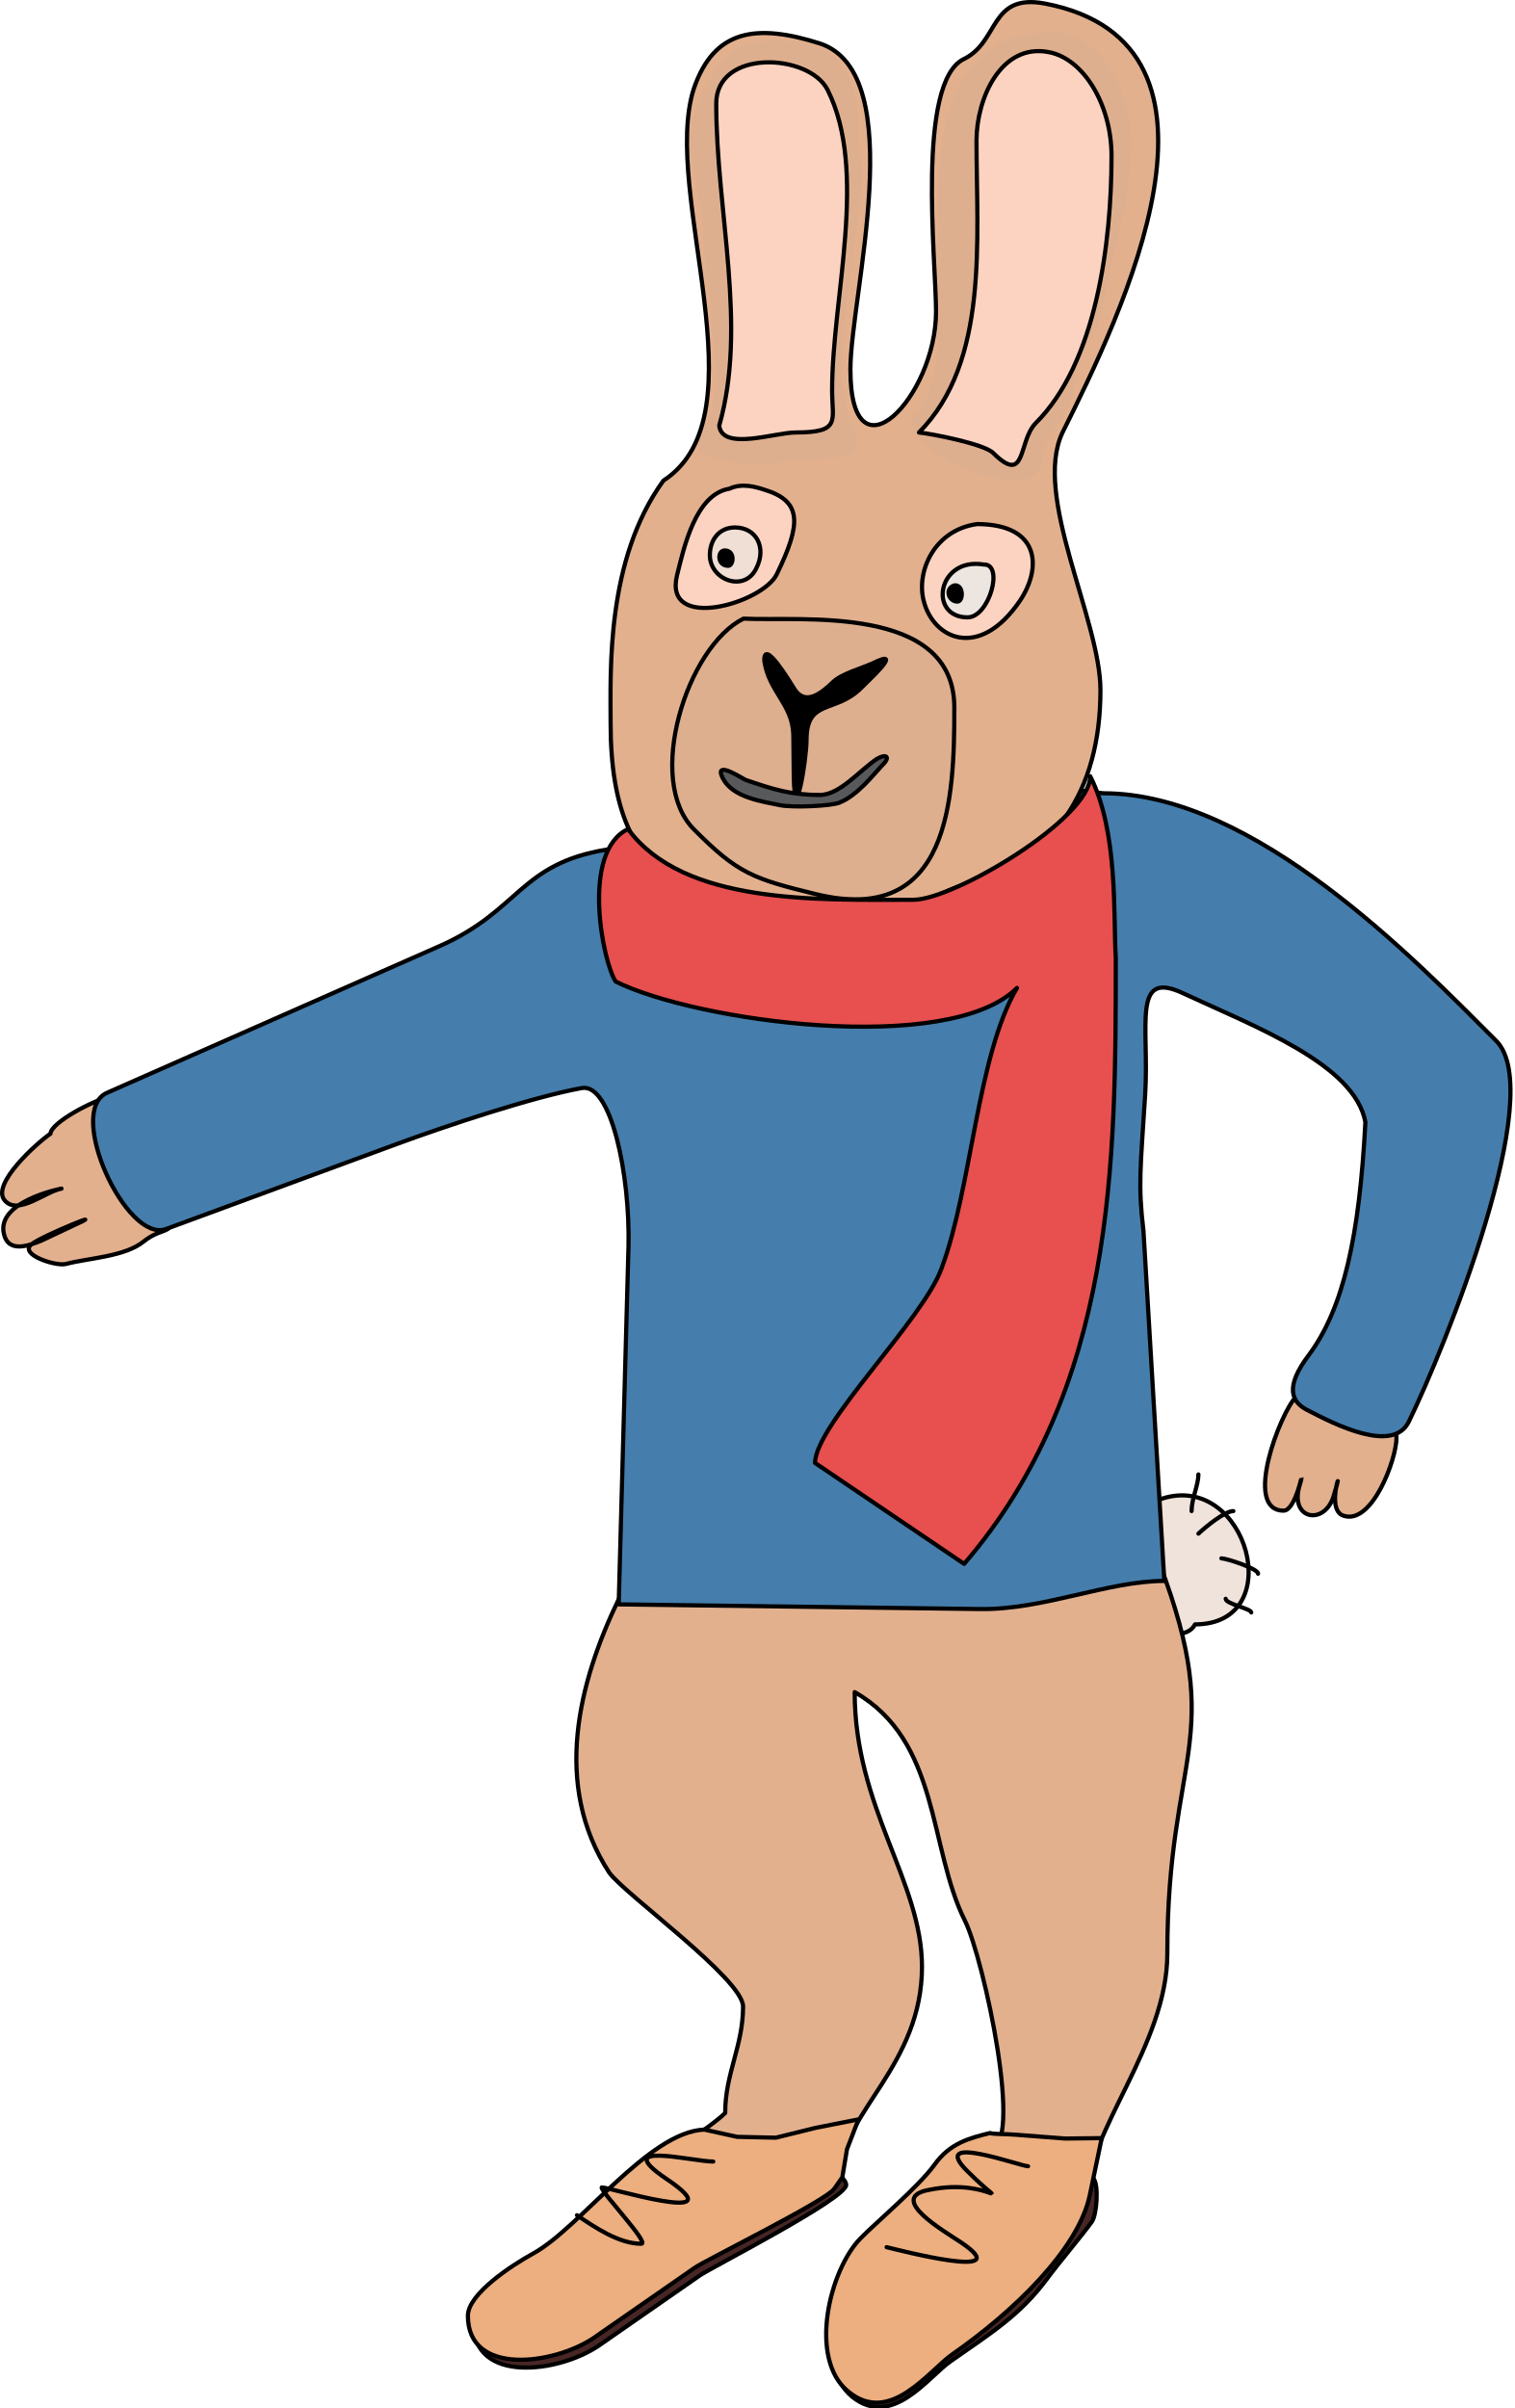
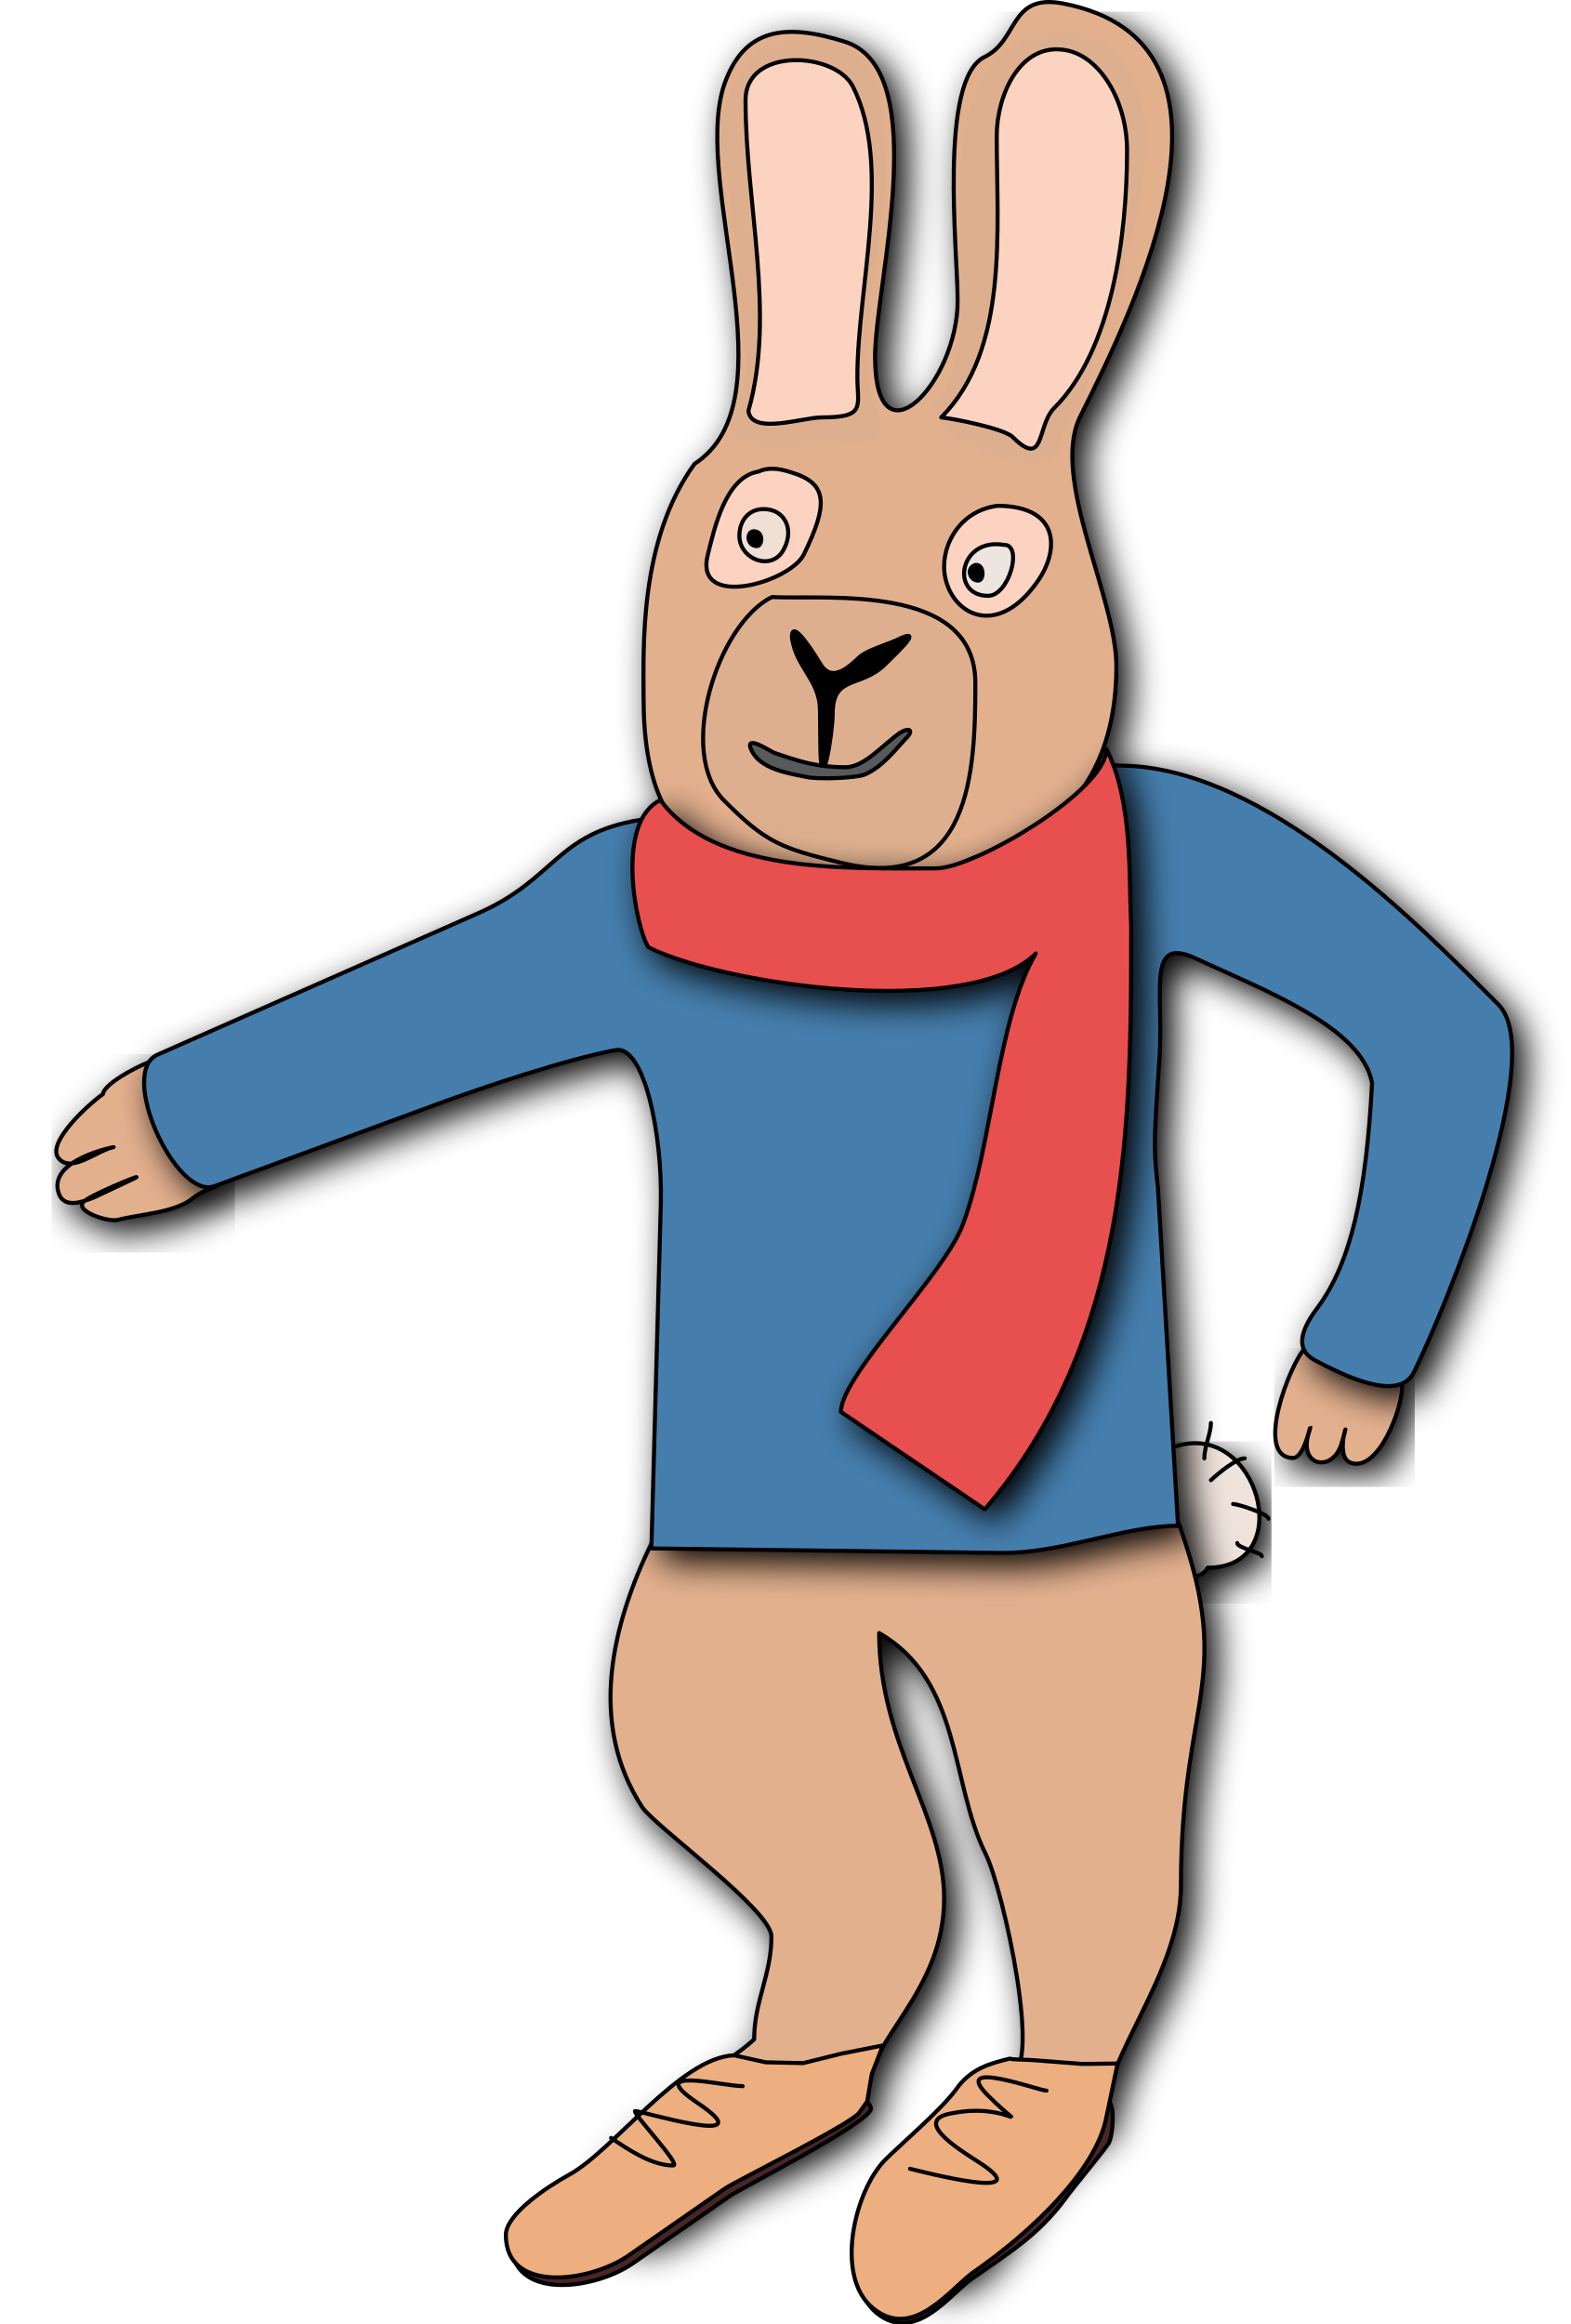
- <svg xmlns="http://www.w3.org/2000/svg" version="1.1" x="0px" y="0px" width="256px" height="407px" viewBox="0 0 256 407" overflow="visible" enable-background="new 0 0 256 407" xml:space="preserve">
+ <svg xmlns="http://www.w3.org/2000/svg" version="1.1" x="0px" y="0px" width="275px" height="407px" viewBox="0 0 256 407" overflow="visible" enable-background="new 0 0 256 407" xml:space="preserve">
  <defs>
- </defs>
-   <path fill="#EFE3DB" stroke="#000000" stroke-width="0.709" stroke-linecap="round" stroke-linejoin="round" stroke-miterlimit="10" d="  M201.996,274.553c15.912,0,8.855-25.92-5.616-21.24c-6.12,2.305-7.776,11.017-5.399,16.776  C193.572,276.354,200.412,277.648,201.996,274.553z" />
-   <path fill="#E3B08E" stroke="#000000" stroke-width="0.709" stroke-linecap="round" stroke-linejoin="round" stroke-miterlimit="10" d="  M183.636,371.682c0-11.377,13.68-25.992,13.68-41.473c0-33.984,10.08-35.928-1.297-65.88l-91.439,5.976  c-6.696,13.896-11.304,31.32-1.584,46.225c2.592,3.6,22.608,18,22.608,22.607c0,6.696-3.024,11.305-3.024,18  c-5.616,5.545-36.072,21.456-27.792,31.465c7.488,9,17.208-2.881,23.976-6.192c6.48-3.168,24.335-10.08,23.616-15.912  c0-9.288,13.464-17.567,13.464-34.056c0-14.473-11.376-26.856-11.376-46.44c14.472,8.28,12.456,26.28,18.648,38.664  c3.096,6.192,10.224,38.735,4.032,38.735c-4.32,13.033-36.937,25.201-16.272,35.209c8.64,4.176,15.12-7.992,17.424-12.528  C170.171,382.409,181.116,371.393,183.636,371.682z" />
-   <path fill="#E3B08E" stroke="#000000" stroke-width="0.709" stroke-linecap="round" stroke-linejoin="round" stroke-miterlimit="10" d="  M18.396,185.417c-2.448,0.504-9.72,4.248-9.864,6.192c-2.304,1.584-10.008,8.496-7.776,11.232c2.232,2.736,6.84-1.44,9.648-1.944  c0.216-0.072-11.808,2.232-9.576,8.208c1.008,2.664,4.392,1.295,6.192,0.576l5.04-2.377c7.416-3.384-4.896,1.512-6.768,3.024  c-2.088,1.728,4.176,3.744,5.832,3.312c3.816-1.008,10.008-1.224,13.176-3.815c3.312-2.664,5.544-0.937,4.032-4.896l-6.048-15.049  C21.492,188.009,20.844,185.489,18.396,185.417z" />
-   <path fill="#E3B08E" stroke="#000000" stroke-width="0.709" stroke-linecap="round" stroke-linejoin="round" stroke-miterlimit="10" d="  M219.06,236.105c-2.593,2.592-9.072,19.224-2.088,19.224c2.088,0,3.312-7.2,2.951-5.112l-0.359,1.225  c-1.369,5.472,4.319,6.336,5.832,1.512c2.231-7.057-1.656,2.232,1.728,3.24c4.823,1.584,8.928-9.576,8.928-13.176  C236.052,238.337,223.523,235.961,219.06,236.105z" />
-   <path fill="#457EAD" stroke="#000000" stroke-width="0.709" stroke-linecap="round" stroke-linejoin="round" stroke-miterlimit="10" d="  M186.515,134.081c25.561,0,52.776,28.224,66.385,41.832c8.783,8.784-8.713,51.983-14.76,64.368  c-2.664,5.472-12.457,0.504-17.281-2.016c-2.592-1.369-3.672-3.889,0.361-9.217c5.903-7.92,8.567-20.16,9.575-39.384  c-1.8-9.792-18.647-16.128-30.888-21.816c-8.641-4.032-5.616,5.544-6.336,17.136c-0.793,12.6-1.225,15.264-0.288,23.041  l3.528,59.184c-9.576,0-20.377,4.896-31.104,4.752l-61.128-0.792l1.656-60.479c0.288-12.168-2.952-27.721-7.92-26.784  c-8.28,1.512-22.968,6.408-31.176,9.432l-39.096,14.399c-6.696,2.449-16.992-19.943-9.936-23.039l56.304-24.84  c13.464-5.976,13.464-13.896,28.224-16.272l50.184-1.8l28.728-8.28L186.515,134.081z" />
-   <path fill="#E3B08E" stroke="#000000" stroke-width="0.709" stroke-linecap="round" stroke-linejoin="round" stroke-miterlimit="10" d="  M112.14,81.233c17.064-11.088-0.432-48.672,5.112-66.168c3.456-10.224,10.728-11.088,21.385-7.704  c15.336,5.184,5.111,42.696,5.111,55.08c0,19.656,14.473,4.68,14.473-9.792c0-8.568-3.385-38.88,4.752-42.696  c5.975-2.952,4.248-11.088,13.607-9.36c35.424,6.768,12.816,52.92,3.023,72.504c-5.111,10.728,6.408,31.608,6.408,43.56  c0,17.208-7.92,28.872-23.328,32.976c-1.8,0.432-6.191,2.808-8.207,3.096c-5.473,0.72-8.424-0.144-13.393-0.072  c-21.888,0.432-37.872-0.72-37.872-30.456C103.21,113.273,102.418,94.625,112.14,81.233z" />
+     <filter id="dropshadow" height="130%">
+       <feGaussianBlur in="SourceAlpha" stdDeviation="3" />
+       <feOffset dx="2" dy="2" result="offsetblur" />
+       <feMerge>
+         <feMergeNode />
+         <feMergeNode in="SourceGraphic" />
+       </feMerge>
+     </filter>
+   </defs>
+   <path fill="#EFE3DB" stroke="#000000" stroke-width="0.709" stroke-linecap="round" stroke-linejoin="round" stroke-miterlimit="10" d="  M201.996,274.553c15.912,0,8.855-25.92-5.616-21.24c-6.12,2.305-7.776,11.017-5.399,16.776  C193.572,276.354,200.412,277.648,201.996,274.553z" style="filter:url(#dropshadow)" />
+   <path fill="#E3B08E" stroke="#000000" stroke-width="0.709" stroke-linecap="round" stroke-linejoin="round" stroke-miterlimit="10" d="  M183.636,371.682c0-11.377,13.68-25.992,13.68-41.473c0-33.984,10.08-35.928-1.297-65.88l-91.439,5.976  c-6.696,13.896-11.304,31.32-1.584,46.225c2.592,3.6,22.608,18,22.608,22.607c0,6.696-3.024,11.305-3.024,18  c-5.616,5.545-36.072,21.456-27.792,31.465c7.488,9,17.208-2.881,23.976-6.192c6.48-3.168,24.335-10.08,23.616-15.912  c0-9.288,13.464-17.567,13.464-34.056c0-14.473-11.376-26.856-11.376-46.44c14.472,8.28,12.456,26.28,18.648,38.664  c3.096,6.192,10.224,38.735,4.032,38.735c-4.32,13.033-36.937,25.201-16.272,35.209c8.64,4.176,15.12-7.992,17.424-12.528  C170.171,382.409,181.116,371.393,183.636,371.682z" style="filter:url(#dropshadow)" />
+   <path fill="#E3B08E" stroke="#000000" stroke-width="0.709" stroke-linecap="round" stroke-linejoin="round" stroke-miterlimit="10" d="  M18.396,185.417c-2.448,0.504-9.72,4.248-9.864,6.192c-2.304,1.584-10.008,8.496-7.776,11.232c2.232,2.736,6.84-1.44,9.648-1.944  c0.216-0.072-11.808,2.232-9.576,8.208c1.008,2.664,4.392,1.295,6.192,0.576l5.04-2.377c7.416-3.384-4.896,1.512-6.768,3.024  c-2.088,1.728,4.176,3.744,5.832,3.312c3.816-1.008,10.008-1.224,13.176-3.815c3.312-2.664,5.544-0.937,4.032-4.896l-6.048-15.049  C21.492,188.009,20.844,185.489,18.396,185.417z" style="filter:url(#dropshadow)" />
+   <path fill="#E3B08E" stroke="#000000" stroke-width="0.709" stroke-linecap="round" stroke-linejoin="round" stroke-miterlimit="10" d="  M219.06,236.105c-2.593,2.592-9.072,19.224-2.088,19.224c2.088,0,3.312-7.2,2.951-5.112l-0.359,1.225  c-1.369,5.472,4.319,6.336,5.832,1.512c2.231-7.057-1.656,2.232,1.728,3.24c4.823,1.584,8.928-9.576,8.928-13.176  C236.052,238.337,223.523,235.961,219.06,236.105z" style="filter:url(#dropshadow)" />
+   <path fill="#457EAD" stroke="#000000" stroke-width="0.709" stroke-linecap="round" stroke-linejoin="round" stroke-miterlimit="10" d="  M186.515,134.081c25.561,0,52.776,28.224,66.385,41.832c8.783,8.784-8.713,51.983-14.76,64.368  c-2.664,5.472-12.457,0.504-17.281-2.016c-2.592-1.369-3.672-3.889,0.361-9.217c5.903-7.92,8.567-20.16,9.575-39.384  c-1.8-9.792-18.647-16.128-30.888-21.816c-8.641-4.032-5.616,5.544-6.336,17.136c-0.793,12.6-1.225,15.264-0.288,23.041  l3.528,59.184c-9.576,0-20.377,4.896-31.104,4.752l-61.128-0.792l1.656-60.479c0.288-12.168-2.952-27.721-7.92-26.784  c-8.28,1.512-22.968,6.408-31.176,9.432l-39.096,14.399c-6.696,2.449-16.992-19.943-9.936-23.039l56.304-24.84  c13.464-5.976,13.464-13.896,28.224-16.272l50.184-1.8l28.728-8.28L186.515,134.081z" style="filter:url(#dropshadow)" />
+   <path fill="#E3B08E" stroke="#000000" stroke-width="0.709" stroke-linecap="round" stroke-linejoin="round" stroke-miterlimit="10" d="  M112.14,81.233c17.064-11.088-0.432-48.672,5.112-66.168c3.456-10.224,10.728-11.088,21.385-7.704  c15.336,5.184,5.111,42.696,5.111,55.08c0,19.656,14.473,4.68,14.473-9.792c0-8.568-3.385-38.88,4.752-42.696  c5.975-2.952,4.248-11.088,13.607-9.36c35.424,6.768,12.816,52.92,3.023,72.504c-5.111,10.728,6.408,31.608,6.408,43.56  c0,17.208-7.92,28.872-23.328,32.976c-1.8,0.432-6.191,2.808-8.207,3.096c-5.473,0.72-8.424-0.144-13.393-0.072  c-21.888,0.432-37.872-0.72-37.872-30.456C103.21,113.273,102.418,94.625,112.14,81.233z" style="filter:url(#dropshadow)" />
  <path fill="#DEAF8E" stroke="#000000" stroke-width="0.709" stroke-linecap="round" stroke-linejoin="round" stroke-miterlimit="10" d="  M125.675,104.561c-9.576,4.752-16.704,27.36-8.352,35.64c7.344,7.416,10.008,8.352,20.664,10.944  c22.607,5.472,23.328-16.128,23.328-31.536C161.314,101.969,135.179,105.065,125.675,104.561z" />
  <path stroke="#000000" stroke-width="0.709" stroke-linecap="round" stroke-linejoin="round" stroke-miterlimit="10" d="  M129.204,111.761c0.792,5.184,4.752,7.272,4.896,12.384l0.072,6.984c0.145,9.288,2.16-2.592,2.16-6.12  c0-6.912,4.896-4.392,9.216-8.712c0.864-0.936,7.704-7.056,1.944-4.176c-1.944,0.864-5.328,1.8-6.696,3.168  c-2.088,2.016-4.68,3.96-6.479,1.224C133.595,115.361,128.988,107.657,129.204,111.761z" />
  <path fill="#FCD3C1" stroke="#000000" stroke-width="0.709" stroke-linecap="round" stroke-linejoin="round" stroke-miterlimit="10" d="  M123.299,82.601c-5.76,0.936-7.704,10.008-8.856,14.616c-2.376,9.648,14.472,4.752,16.848-0.144  c4.176-8.568,4.319-12.384-2.16-14.328C127.764,82.313,125.458,81.593,123.299,82.601z" />
  <path fill="#FCD3C1" stroke="#000000" stroke-width="0.709" stroke-linecap="round" stroke-linejoin="round" stroke-miterlimit="10" d="  M165.204,88.577c-7.2,0.936-10.368,7.92-9.072,12.96c1.584,6.408,9.36,10.152,16.272,0  C176.002,96.209,176.076,88.649,165.204,88.577z" />
  <path fill="#DEAF8E" d="M118.116,76.481c7.632,3.888,16.2,0.864,23.399,0.864c3.312,0,4.104-2.16,2.592-5.4  c-4.68-9.864,1.729-32.328,1.729-43.992c-0.936-2.376-0.504-6.768-0.792-9.36c-0.864-6.624-4.608-11.664-11.304-11.664  c-3.024,0-5.616-0.288-8.424,0.864c-3.888,1.584-7.992,9.216-8.568,13.752c-0.792,5.976,1.944,11.448,1.944,17.064l2.232,22.824  c0.288,2.52-0.144,5.76-0.792,8.136C119.916,70.433,117.18,76.625,118.116,76.481z" />
  <path fill="#58595B" stroke="#000000" stroke-width="0.709" stroke-linecap="round" stroke-linejoin="round" stroke-miterlimit="10" d="  M138.708,134.369c-5.112,0-7.92-0.936-12.6-2.52c-0.36-0.072-5.544-3.6-3.96-0.36c1.656,3.312,6.624,3.96,9.72,4.608  c2.159,0.432,8.64,0.144,10.008-0.432c3.097-1.224,5.761-4.752,7.2-6.264c1.584-1.512,0.72-2.088-0.936-1.08  C145.116,130.409,142.019,134.225,138.708,134.369z" />
  <path fill="#FCD3C1" stroke="#000000" stroke-width="0.709" stroke-linecap="round" stroke-linejoin="round" stroke-miterlimit="10" d="  M121.571,71.945c4.824-16.848-0.504-36.072-0.504-54.432c0-9.288,15.624-8.496,18.792-2.376c6.984,13.752,0.793,35.136,0.793,50.832  c0,5.184,1.584,7.128-6.192,7.128C131.002,73.097,122.076,76.265,121.571,71.945z" />
  <path fill="#DEAF8E" d="M154.187,70.073c-0.863,6.624,12.312,11.088,17.064,11.088c7.057,0,3.312-4.464,7.775-9.576  c3.312-3.888,2.305-10.656,5.185-13.968c2.16-2.52,3.168-11.304,4.177-14.976c1.439-5.328,2.879-12.816,2.879-18.648  c0-8.64-5.184-18.576-13.535-18.576c-15.769,0-19.369,14.112-19.225,30.096l0.145,21.6C158.65,60.425,156.492,70.865,154.187,70.073  z" />
  <path fill="#FCD3C1" stroke="#000000" stroke-width="0.709" stroke-linecap="round" stroke-linejoin="round" stroke-miterlimit="10" d="  M155.339,73.097c11.881-11.952,9.721-32.616,9.721-49.32c0-7.2,4.176-16.488,12.168-14.976c5.903,1.08,10.655,8.856,10.655,17.568  c0,14.76-2.592,34.992-12.815,45.144c-3.024,3.096-1.512,10.656-7.2,5.04C166.355,75.041,157.5,73.313,155.339,73.097z" />
-   <path fill="#E84F4F" stroke="#000000" stroke-width="0.709" stroke-linecap="round" stroke-linejoin="round" stroke-miterlimit="10" d="  M188.603,161.873c0,34.56,0,72.576-25.631,102.456l-25.201-17.063c0-6.408,18.36-24.336,21.385-32.904  c5.111-13.608,5.976-35.856,12.744-47.376c-11.521,11.52-54.216,5.688-67.824-1.08c-2.16-3.168-5.976-21.96,2.088-25.776  c9.432,12.816,32.04,11.952,48.24,11.952c6.84,0,29.88-13.68,29.88-20.88C189.036,140.561,188.171,154.601,188.603,161.873z" />
+   <path fill="#E84F4F" stroke="#000000" stroke-width="0.709" stroke-linecap="round" stroke-linejoin="round" stroke-miterlimit="10" d="  M188.603,161.873c0,34.56,0,72.576-25.631,102.456l-25.201-17.063c0-6.408,18.36-24.336,21.385-32.904  c5.111-13.608,5.976-35.856,12.744-47.376c-11.521,11.52-54.216,5.688-67.824-1.08c-2.16-3.168-5.976-21.96,2.088-25.776  c9.432,12.816,32.04,11.952,48.24,11.952c6.84,0,29.88-13.68,29.88-20.88C189.036,140.561,188.171,154.601,188.603,161.873z" style="filter:url(#dropshadow)" />
  <path fill="#482626" stroke="#000000" stroke-width="0.709" stroke-linecap="round" stroke-linejoin="round" stroke-miterlimit="10" d="  M112.284,364.266c-7.56,0.647-15.552,14.832-21.312,18c-3.6,1.943-10.944,6.84-10.944,10.439c0,10.225,14.328,8.352,21.096,3.816  l17.208-11.953c1.872-1.295,24.695-12.959,24.695-15.264c0-3.455-18.431-7.056-21.527-7.056  C116.027,362.249,114.587,364.266,112.284,364.266z" />
  <path fill="#EDAF7F" stroke="#000000" stroke-width="0.709" stroke-linecap="round" stroke-linejoin="round" stroke-miterlimit="10" d="  M90.106,380.896c-3.672,2.017-11.016,6.84-11.016,10.513c0,10.224,14.4,8.28,21.168,3.815l17.208-11.951  c1.872-1.297,22.176-11.305,23.545-13.32l1.367-1.944l0.792-4.752l1.944-5.04l-7.272,1.44l-6.696,1.655l-6.551-0.144l-5.544-1.224  C109.62,360.305,98.027,376.577,90.106,380.896z" />
  <path fill="#482626" stroke="#000000" stroke-width="0.709" stroke-linecap="round" stroke-linejoin="round" stroke-miterlimit="10" d="  M165.204,363.904c-3.312,0.865-2.088,1.369-4.536,4.896c-2.52,3.456-12.384,9.576-14.615,11.809  c-4.896,5.039-8.425,19.224-2.017,24.479c6.769,5.472,12.888-3.384,16.632-5.976c6.768-4.752,11.664-7.704,16.271-13.896  c1.944-2.664,5.761-7.128,7.633-9.72c0.791-1.08,1.224-6.265,0.216-7.345C180.898,364.121,166.355,364.697,165.204,363.904z" />
  <path fill="#EDAF7F" stroke="#000000" stroke-width="0.709" stroke-linecap="round" stroke-linejoin="round" stroke-miterlimit="10" d="  M167.363,360.521c-3.527,0.863-6.84,1.728-9.432,5.399c-2.664,3.672-10.152,10.009-12.455,12.384  c-5.256,5.328-8.929,20.377-2.088,25.92c7.055,5.832,13.607-3.527,17.639-6.336c10.152-7.056,21.24-17.64,23.185-26.855l2.017-9.648  l-6.192,0.072l-8.353-0.648C169.956,360.665,167.795,360.736,167.363,360.521z" />
  <path fill="#EFDFD4" stroke="#000000" stroke-width="0.709" stroke-linecap="round" stroke-linejoin="round" stroke-miterlimit="10" d="  M124.235,89.153c-2.736,0-4.248,2.16-4.248,4.68c0,4.176,5.832,6.408,7.848,2.232C129.636,92.537,127.834,89.153,124.235,89.153z" />
  <path stroke="#000000" stroke-width="0.709" stroke-linecap="round" stroke-linejoin="round" stroke-miterlimit="10" d="  M122.507,93.041c-1.296,0-1.296,2.592,0.576,2.592C124.02,95.633,124.308,93.041,122.507,93.041z" />
  <path fill="#ECE5E0" stroke="#000000" stroke-width="0.709" stroke-linecap="round" stroke-linejoin="round" stroke-miterlimit="10" d="  M166.284,95.417c-7.849-1.296-9.433,8.928-2.736,8.928C167.22,104.345,169.74,95.273,166.284,95.417z" />
  <path stroke="#000000" stroke-width="0.709" stroke-linecap="round" stroke-linejoin="round" stroke-miterlimit="10" d="  M161.314,98.945c-1.728,0.576-0.936,2.736,0.504,2.736C162.898,101.681,162.898,98.729,161.314,98.945z" />
  <path fill="none" stroke="#000000" stroke-width="0.709" stroke-linecap="round" stroke-linejoin="round" stroke-miterlimit="10" d="  M97.522,374.417c2.88,1.944,7.056,4.824,10.872,4.824c1.512,0-6.696-8.64-6.696-9.505c0-0.432,23.472,6.912,10.872-1.512  c-9.504-6.479,4.464-2.879,7.992-2.879" />
  <path fill="none" stroke="#000000" stroke-width="0.709" stroke-linecap="round" stroke-linejoin="round" stroke-miterlimit="10" d="  M149.868,379.816c2.088,0.504,22.319,5.761,12.6-0.791c-2.663-1.801-12.888-7.633-5.256-8.928  c10.513-2.089,13.896,4.463,6.265-3.168c-6.553-6.553,9-0.793,10.295-0.793" />
  <path fill="none" stroke="#000000" stroke-width="0.709" stroke-linecap="round" stroke-linejoin="round" stroke-miterlimit="10" d="  M201.418,255.4c0-2.088,1.151-4.392,1.151-6.191" />
  <path fill="none" stroke="#000000" stroke-width="0.709" stroke-linecap="round" stroke-linejoin="round" stroke-miterlimit="10" d="  M202.572,259.217c1.224-1.152,4.464-3.816,5.904-3.816" />
  <path fill="none" stroke="#000000" stroke-width="0.709" stroke-linecap="round" stroke-linejoin="round" stroke-miterlimit="10" d="  M206.458,263.393c0.863,0,6.191,1.729,6.191,2.592" />
  <path fill="none" stroke="#000000" stroke-width="0.709" stroke-linecap="round" stroke-linejoin="round" stroke-miterlimit="10" d="  M207.179,270.232c0,0.865,4.32,1.656,4.32,2.305" />
</svg>
